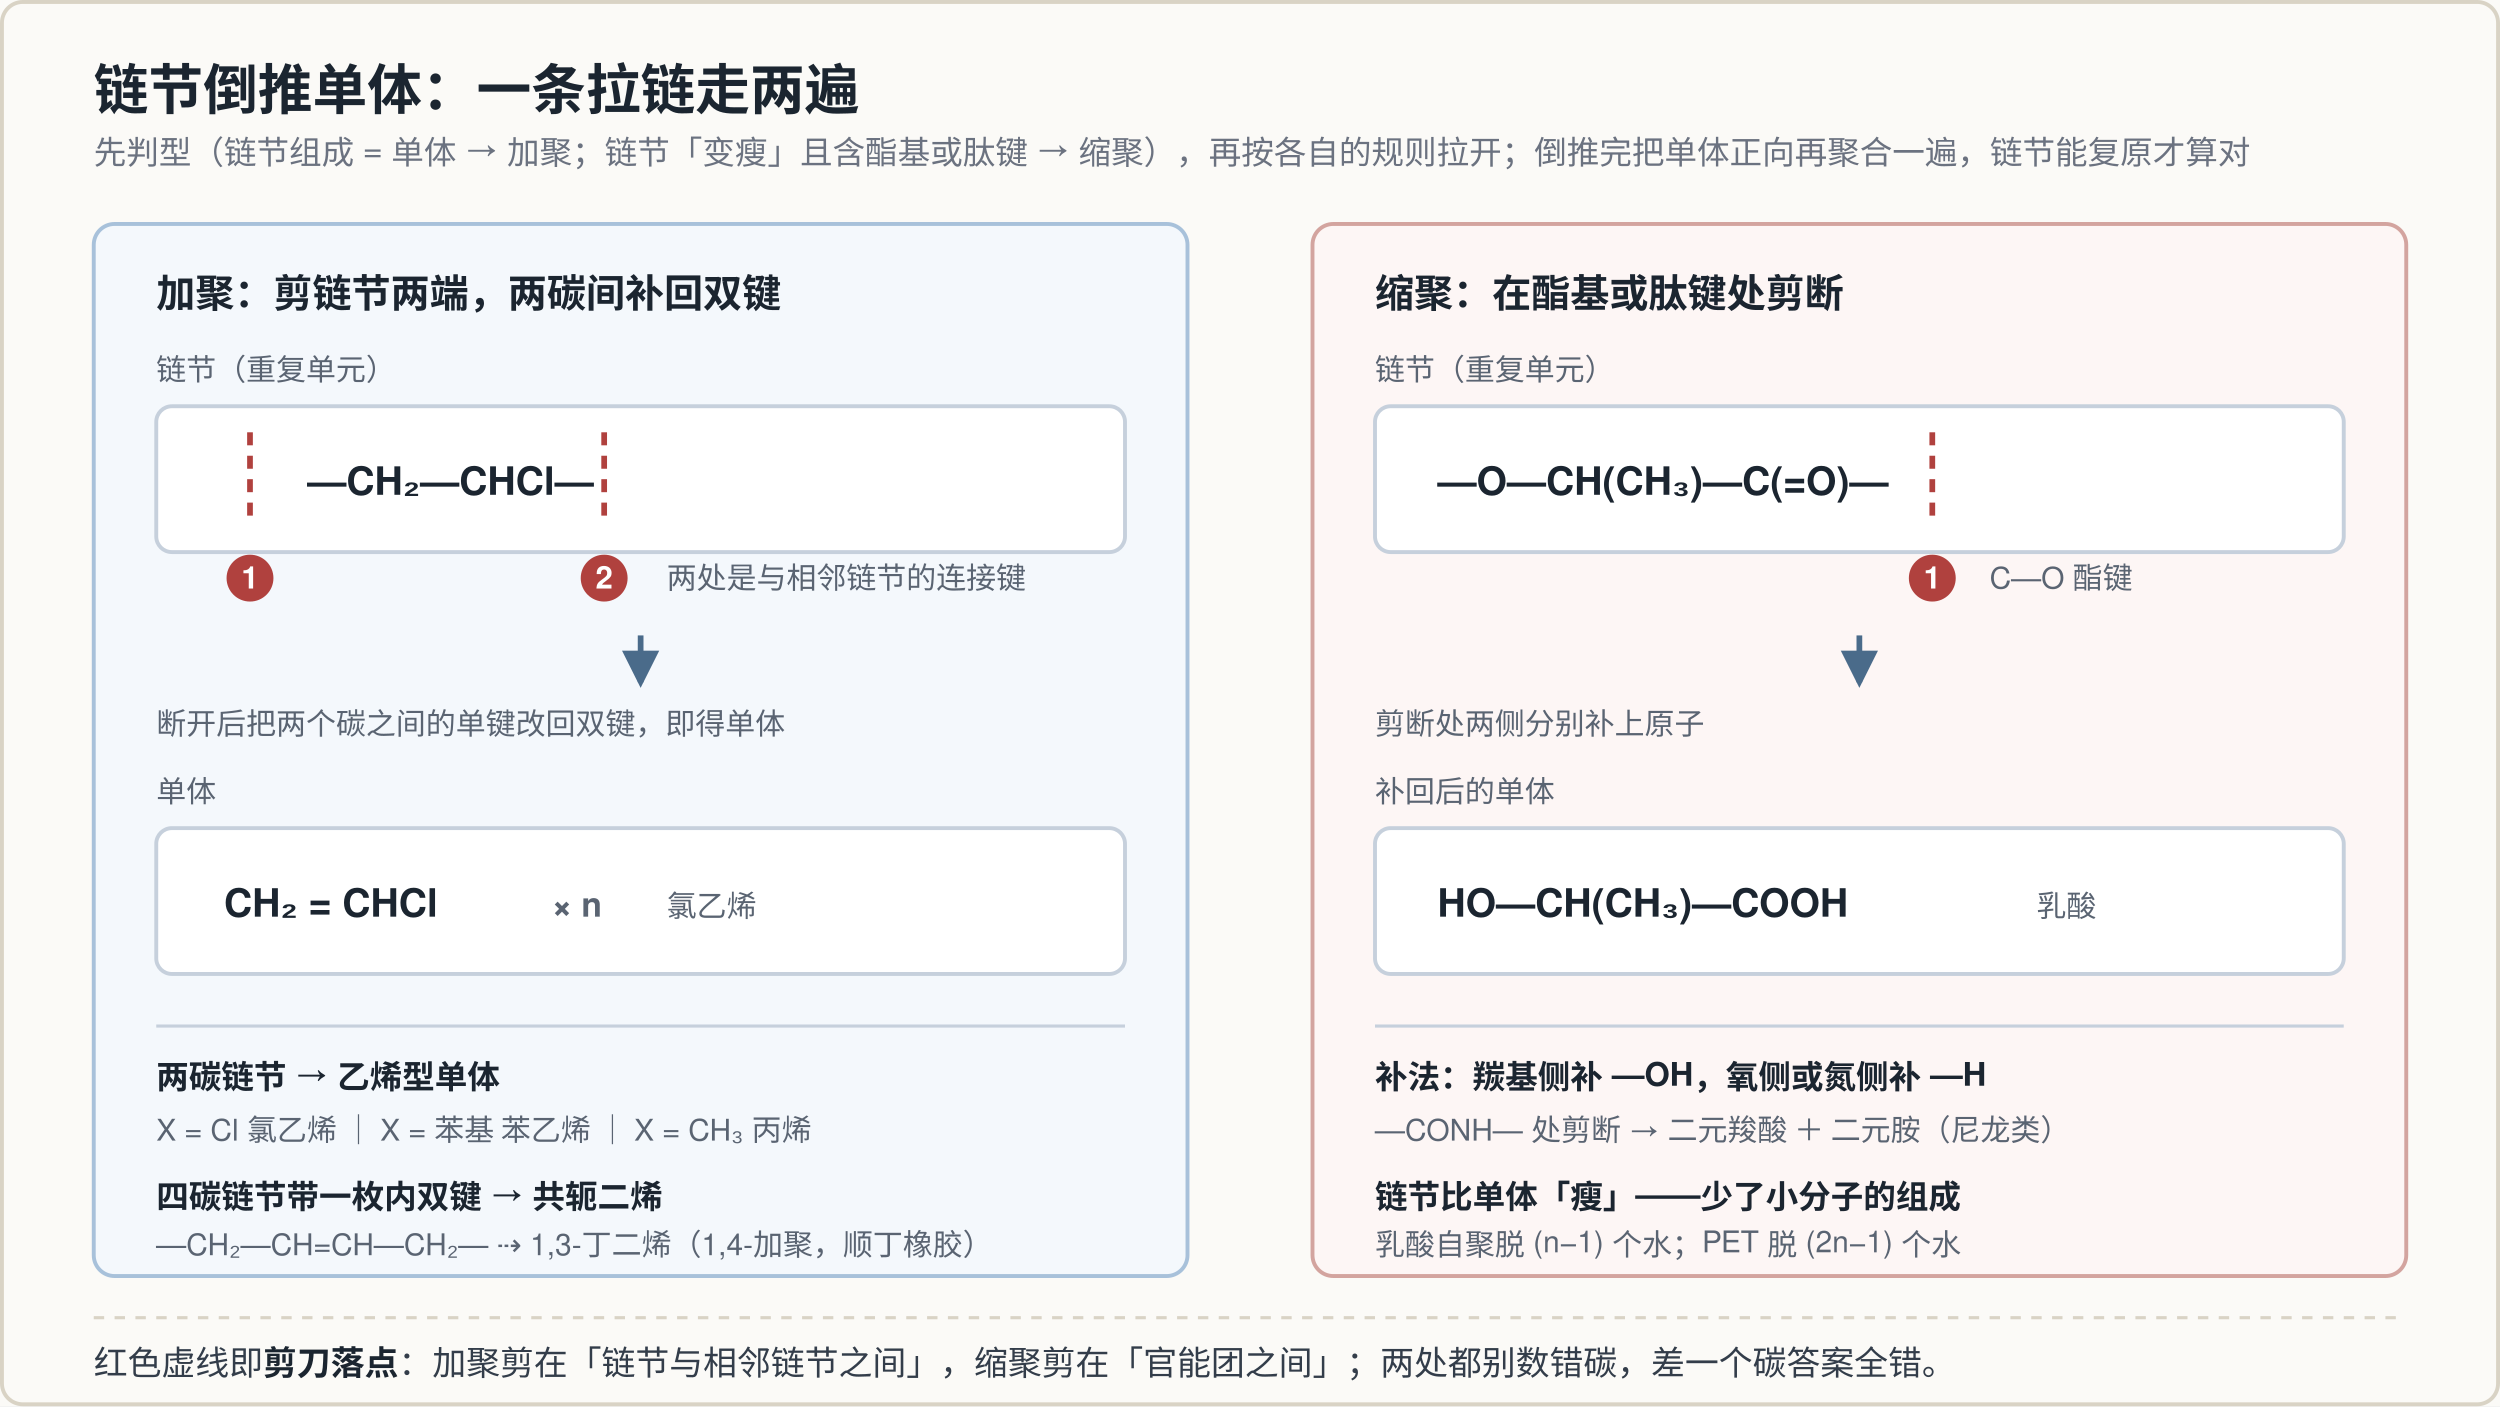
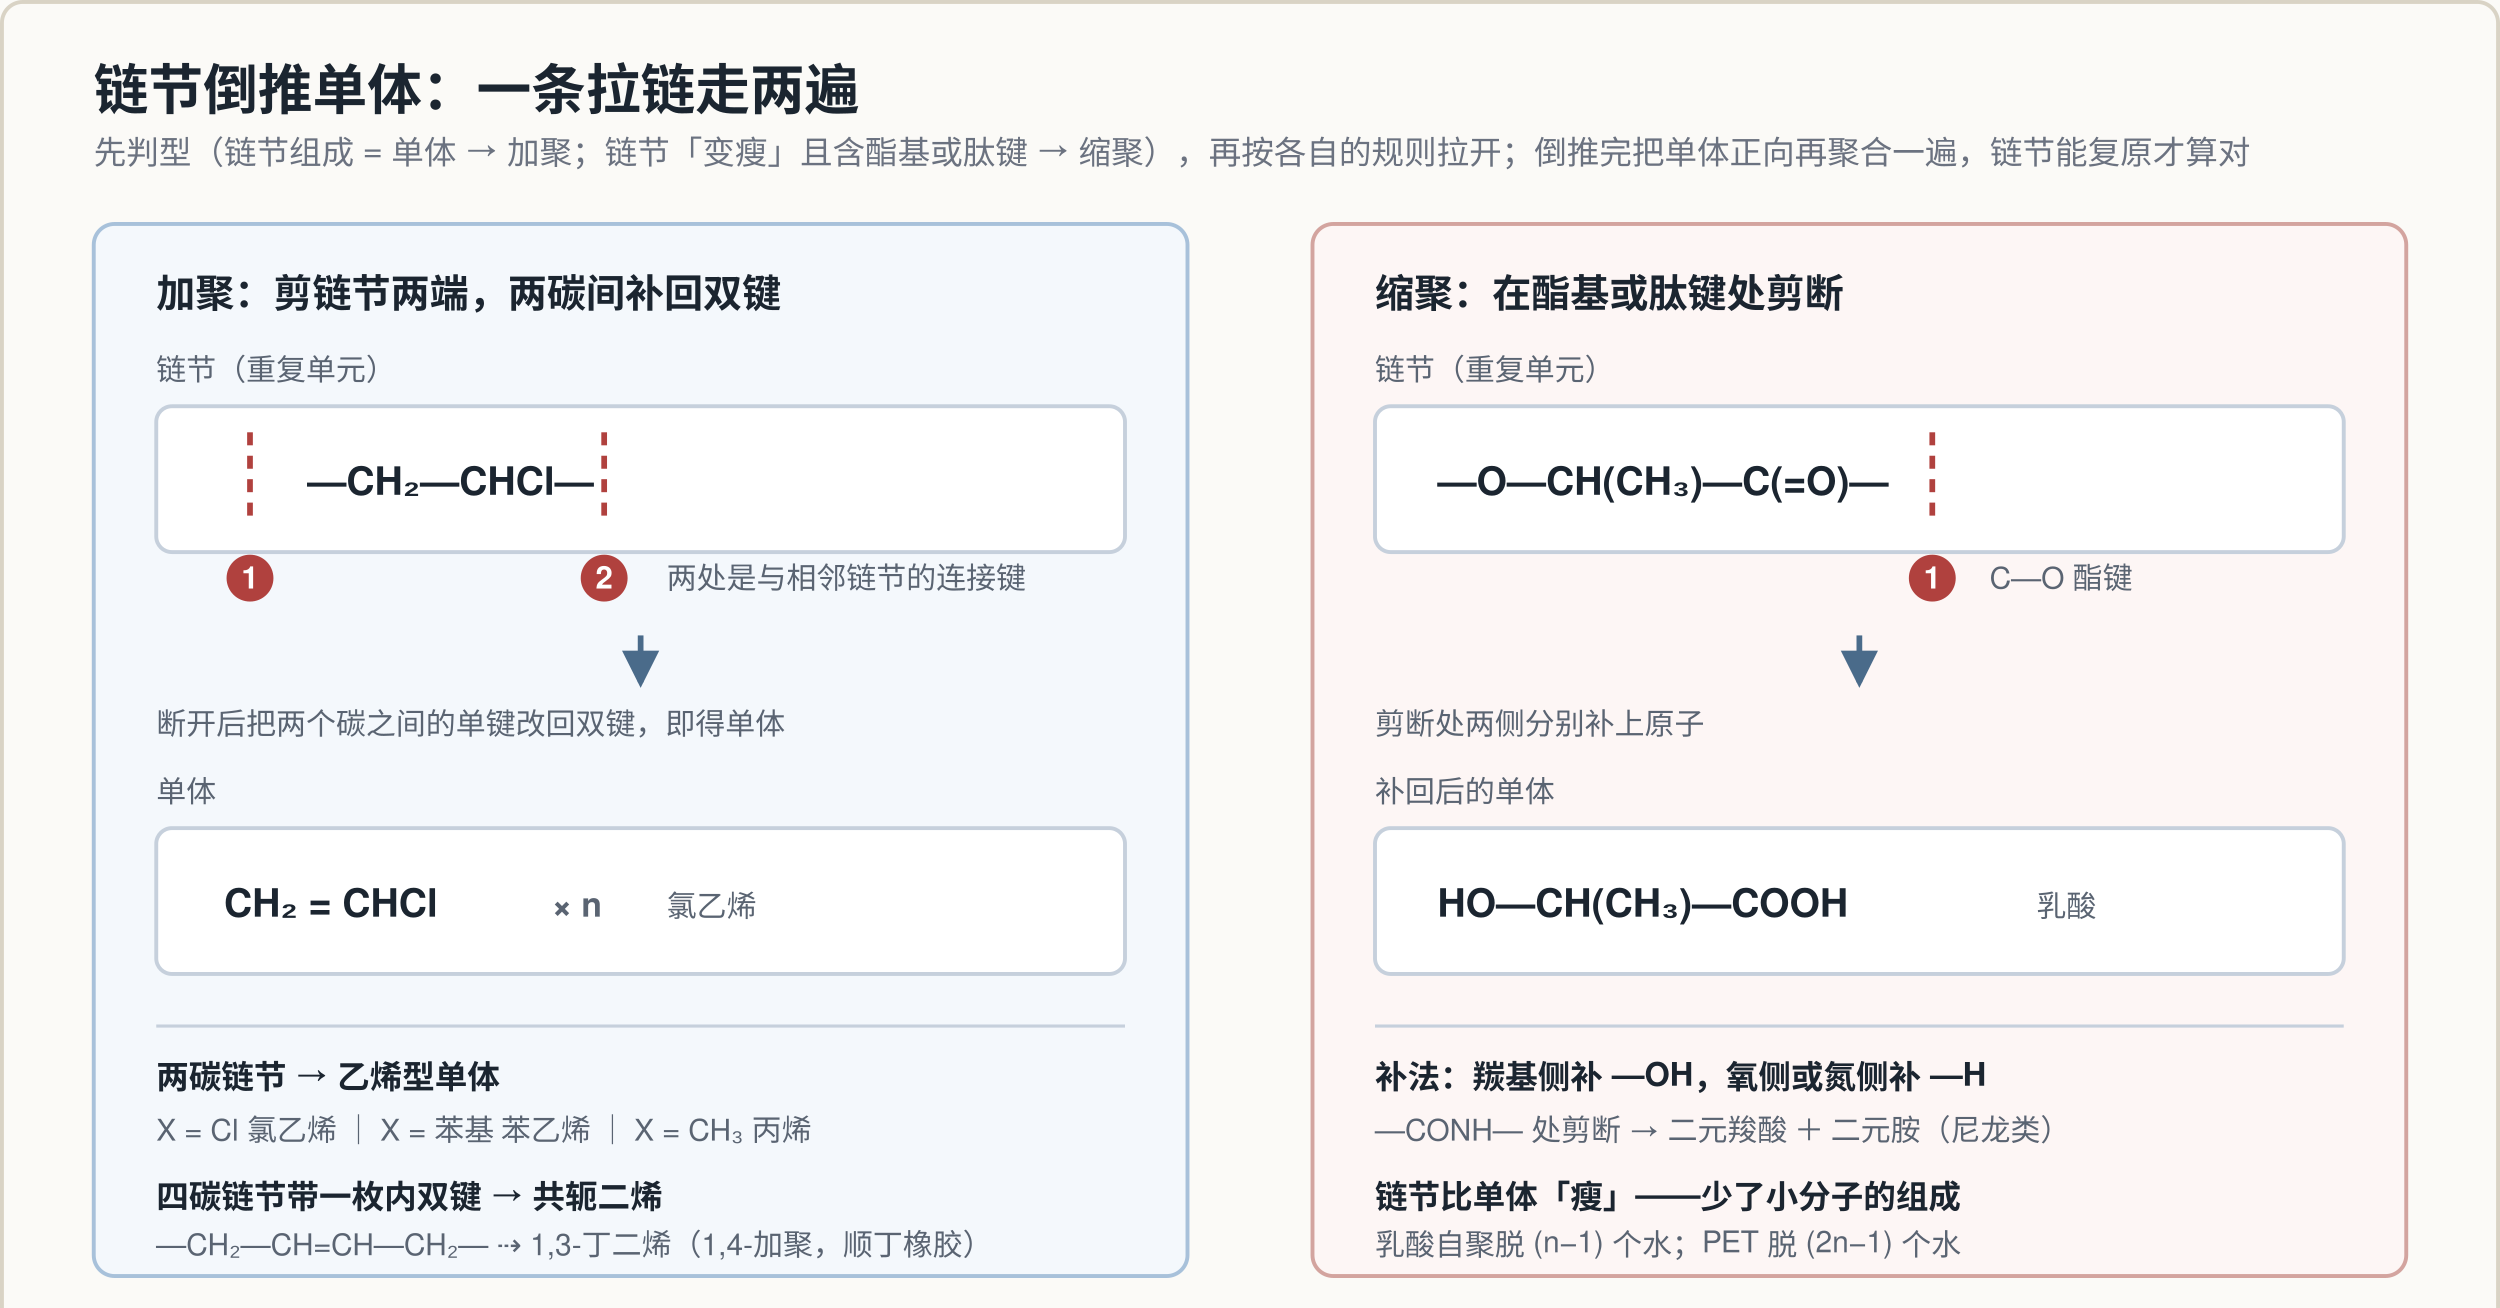
- <svg xmlns="http://www.w3.org/2000/svg" viewBox="0 0 960 540" width="960" height="540" role="img" aria-label="由链节倒推单体的拉链法示意图：左栏加聚物在链节的两端剪断、把两个碳之间的单键改回双键，得到乙烯型单体氯乙烯；右栏缩聚物在酯基的碳氧单键处剪断，羰基侧补羟基、氧侧补氢，得到乳酸。">
+ <svg xmlns="http://www.w3.org/2000/svg" viewBox="0 0 960 502" width="960" height="502" role="img" aria-label="由链节倒推单体的拉链法示意图：左栏加聚物在链节的两端剪断、把两个碳之间的单键改回双键，得到乙烯型单体氯乙烯；右栏缩聚物在酯基的碳氧单键处剪断，羰基侧补羟基、氧侧补氢，得到乳酸。">
  <style>
    .bg { fill: #fbfaf7; }
    .frame { fill: none; stroke: #d9d3c5; stroke-width: 1.5; }
    .t-title { font: 700 21px/1 "Helvetica Neue", Helvetica, Arial, "Noto Sans CJK SC", "Source Han Sans SC", "PingFang SC", "Microsoft YaHei", sans-serif; fill: #1b2530; }
    .t-sub { font: 400 12.5px/1 "Helvetica Neue", Helvetica, Arial, "Noto Sans CJK SC", "Source Han Sans SC", "PingFang SC", "Microsoft YaHei", sans-serif; fill: #6b7280; }
    .t-col { font: 700 15px/1 "Helvetica Neue", Helvetica, Arial, "Noto Sans CJK SC", "Source Han Sans SC", "PingFang SC", "Microsoft YaHei", sans-serif; fill: #1b2530; }
    .t-box { font: 600 12.5px/1.35 "Helvetica Neue", Helvetica, Arial, "Noto Sans CJK SC", "Source Han Sans SC", "PingFang SC", "Microsoft YaHei", sans-serif; fill: #1b2530; }
    .t-hint { font: 400 11.5px/1.35 "Helvetica Neue", Helvetica, Arial, "Noto Sans CJK SC", "Source Han Sans SC", "PingFang SC", "Microsoft YaHei", sans-serif; fill: #5a6472; }
    .t-mono { font: 600 15px/1 "Helvetica Neue", Helvetica, Arial, "Noto Sans CJK SC", "Source Han Sans SC", "PingFang SC", "Microsoft YaHei", sans-serif; fill: #1b2530; }
    .t-n { font: 600 13px/1 "Helvetica Neue", Helvetica, Arial, sans-serif; fill: #5a6472; }
    .t-mark { font: 700 12px/1 "Helvetica Neue", Helvetica, Arial, sans-serif; fill: #ffffff; }
    .t-leg { font: 400 13px/1.45 "Helvetica Neue", Helvetica, Arial, "Noto Sans CJK SC", "Source Han Sans SC", "PingFang SC", "Microsoft YaHei", sans-serif; fill: #333d4a; }
    .t-legb { font: 700 13px/1.45 "Helvetica Neue", Helvetica, Arial, "Noto Sans CJK SC", "Source Han Sans SC", "PingFang SC", "Microsoft YaHei", sans-serif; fill: #1b2530; }
    .panel { fill: #ffffff; stroke: #c6d0dc; stroke-width: 1.5; }
    .panelA { fill: #f4f8fc; stroke: #a8c1da; stroke-width: 1.5; }
    .panelB { fill: #fdf6f5; stroke: #d3a49f; stroke-width: 1.5; }
    .cut { stroke: #b0413e; stroke-width: 2.2; stroke-dasharray: 5 4; }
    .dbl { stroke: #1f4f7a; stroke-width: 2.6; stroke-linecap: round; }
    .bond { stroke: #2b3742; stroke-width: 2.2; stroke-linecap: round; }
  </style>
  <defs>
    <marker id="a7" viewBox="0 0 10 10" refX="8.5" refY="5" markerWidth="6.5" markerHeight="6.5" orient="auto-start-reverse">
      <path d="M0,0 L10,5 L0,10 z" fill="#4a6b8a" />
    </marker>
  </defs>
  <rect class="bg" x="0" y="0" width="960" height="540" />
  <rect class="frame" x="0.75" y="0.75" width="958.5" height="538.5" rx="8" />
  <text class="t-title" x="36" y="42">链节倒推单体：一条拉链走两遍</text>
  <text class="t-sub" x="36" y="63">先判型（链节组成 = 单体 → 加聚；链节「变瘦」且含酯基或肽键 → 缩聚），再按各自的规则拉开；倒推完把单体正向再聚合一遍，链节能复原才算对</text>
  <rect class="panelA" x="36" y="86" width="420" height="404" rx="8" />
  <text class="t-col" x="60" y="118">加聚：剪链节两端，两碳间补回双键</text>
  <text class="t-hint" x="60" y="146">链节（重复单元）</text>
  <rect class="panel" x="60" y="156" width="372" height="56" rx="6" />
  <path class="cut" d="M96 166 L96 202" />
  <path class="cut" d="M232 166 L232 202" />
  <text class="t-mono" x="118" y="190">—CH₂—CHCl—</text>
  <circle cx="96" cy="222" r="9" fill="#b0413e" />
  <text class="t-mark" x="96" y="226" text-anchor="middle">1</text>
  <circle cx="232" cy="222" r="9" fill="#b0413e" />
  <text class="t-mark" x="232" y="226" text-anchor="middle">2</text>
  <text class="t-hint" x="256" y="226">两处是与相邻链节的连接键</text>
  <path d="M246 244 L246 262" fill="none" stroke="#4a6b8a" stroke-width="2.2" marker-end="url(#a7)" />
  <text class="t-hint" x="60" y="282">断开后把两个碳之间的单键改回双键，即得单体</text>
  <text class="t-hint" x="60" y="308">单体</text>
  <rect class="panel" x="60" y="318" width="372" height="56" rx="6" />
  <text class="t-mono" x="86" y="352">CH₂ = CHCl</text>
  <text class="t-n" x="212" y="352">× n</text>
  <text class="t-hint" x="256" y="352">氯乙烯</text>
  <path d="M60 394 L432 394" stroke="#c6d0dc" stroke-width="1.2" />
  <text class="t-box" x="60" y="418">两碳链节 → 乙烯型单体</text>
  <text class="t-hint" x="60" y="438">X = Cl 氯乙烯 ｜ X = 苯基 苯乙烯 ｜ X = CH₃ 丙烯</text>
  <text class="t-box" x="60" y="464">四碳链节带一枚内双键 → 共轭二烯</text>
  <text class="t-hint" x="60" y="482">—CH₂—CH=CH—CH₂— ⇢ 1,3-丁二烯（1,4-加聚，顺丁橡胶）</text>
  <rect class="panelB" x="504" y="86" width="420" height="404" rx="8" />
  <text class="t-col" x="528" y="118">缩聚：在酯基或肽键处剪断</text>
  <text class="t-hint" x="528" y="146">链节（重复单元）</text>
  <rect class="panel" x="528" y="156" width="372" height="56" rx="6" />
  <text class="t-mono" x="552" y="190">—O—CH(CH₃)—C(=O)—</text>
  <path class="cut" d="M742 166 L742 202" />
  <circle cx="742" cy="222" r="9" fill="#b0413e" />
  <text class="t-mark" x="742" y="226" text-anchor="middle">1</text>
  <text class="t-hint" x="764" y="226">C—O 酯键</text>
  <path d="M714 244 L714 262" fill="none" stroke="#4a6b8a" stroke-width="2.2" marker-end="url(#a7)" />
  <text class="t-hint" x="528" y="282">剪断处两侧分别补上原子</text>
  <text class="t-hint" x="528" y="308">补回后的单体</text>
  <rect class="panel" x="528" y="318" width="372" height="56" rx="6" />
  <text class="t-mono" x="552" y="352">HO—CH(CH₃)—COOH</text>
  <text class="t-hint" x="782" y="352">乳酸</text>
  <path d="M528 394 L900 394" stroke="#c6d0dc" stroke-width="1.2" />
  <text class="t-box" x="528" y="418">补法：羰基侧补 —OH，氧侧或氮侧补 —H</text>
  <text class="t-hint" x="528" y="438">—CONH— 处剪断 → 二元羧酸 ＋ 二元胺（尼龙类）</text>
  <text class="t-box" x="528" y="464">链节比单体「瘦」——少了小分子的组成</text>
  <text class="t-hint" x="528" y="482">乳酸自聚脱 (n−1) 个水；PET 脱 (2n−1) 个水</text>
-   <path d="M36 506 L924 506" stroke="#d9d3c5" stroke-width="1.2" stroke-dasharray="4 4" />
-   <text class="t-leg" x="36" y="528">红色虚线即<tspan class="t-legb">剪刀落点</tspan>：加聚剪在「链节与相邻链节之间」，缩聚剪在「官能团之间」；两处都别数错碳，差一个碳答案全错。</text>
</svg>
